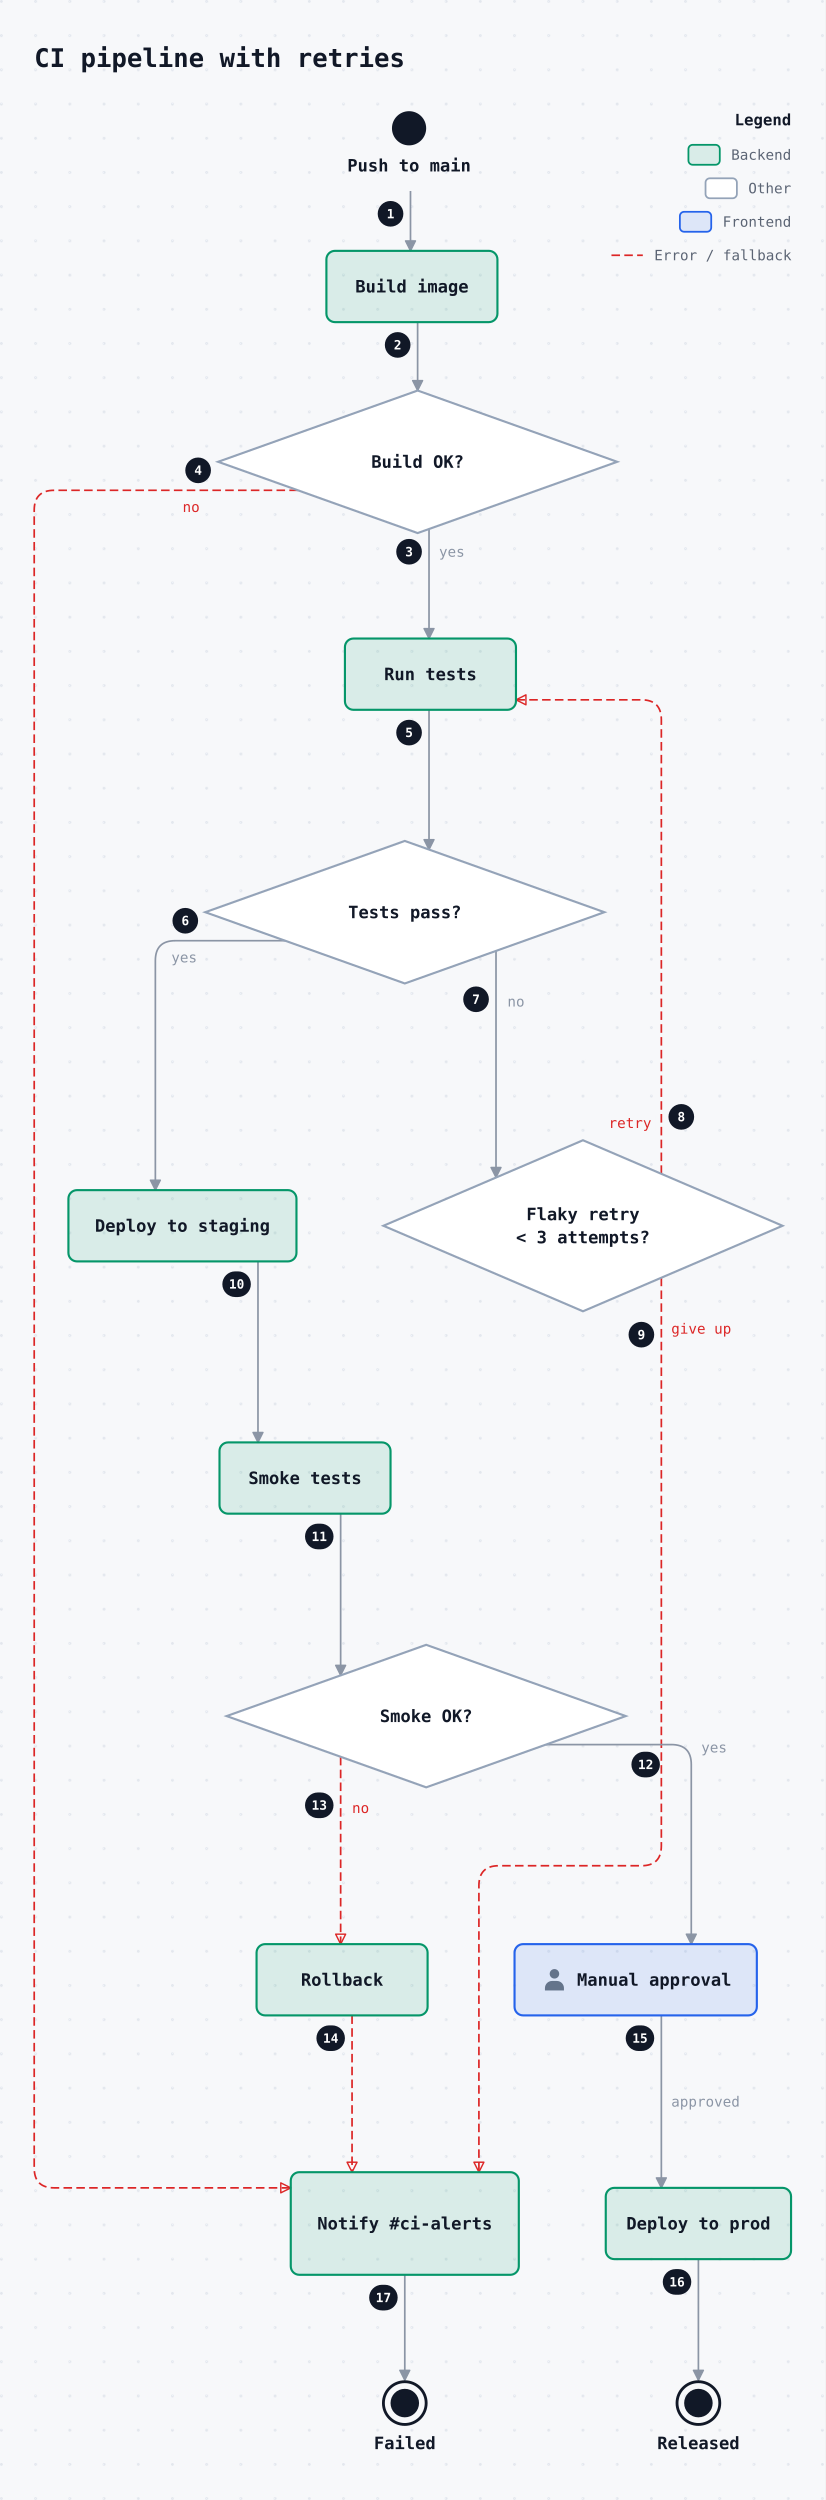
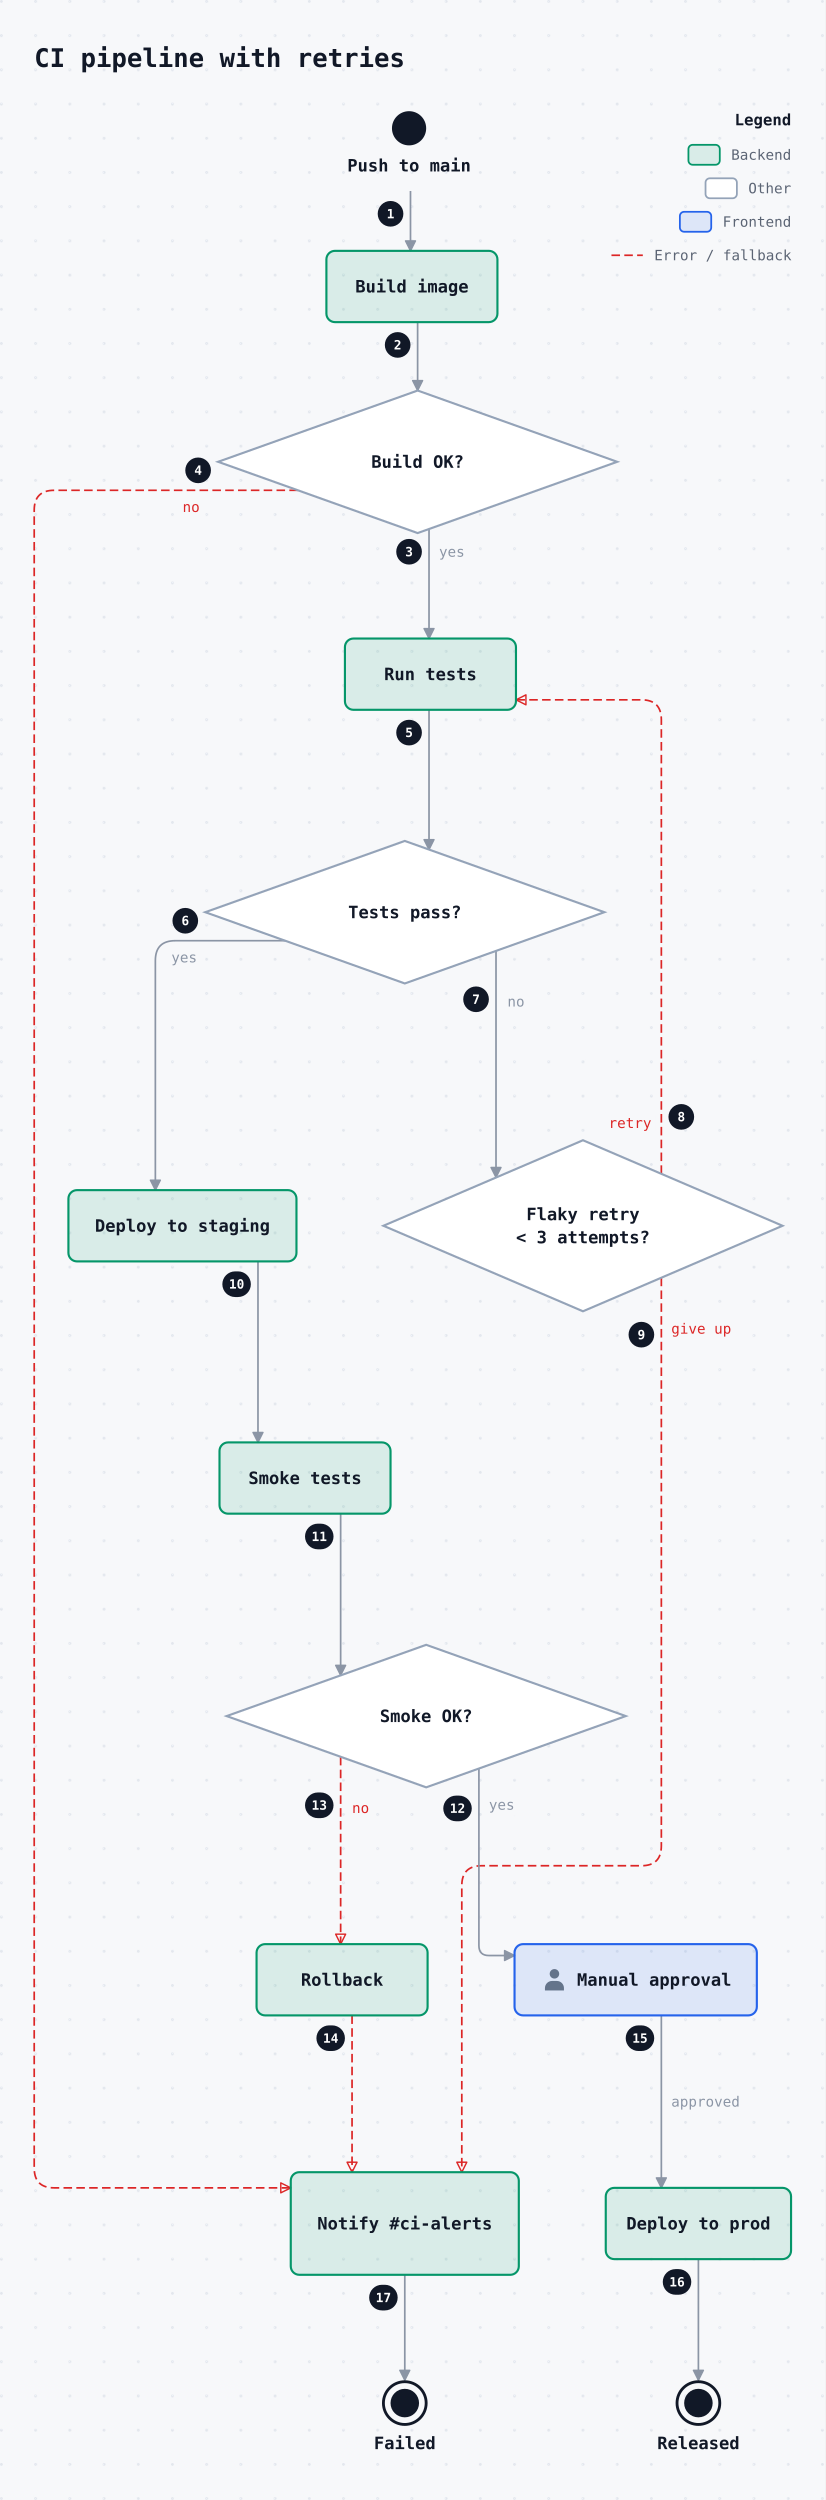
<svg xmlns="http://www.w3.org/2000/svg" version="1.1" width="579" height="1754" viewBox="0 0 579 1754" font-family="JetBrains Mono, ui-monospace, SFMono-Regular, Menlo, Consolas, monospace">
  <defs>
    <pattern id="canvas-grid" width="24" height="24" patternUnits="userSpaceOnUse">
      <circle cx="1" cy="1" r="1" fill="#e3e7ed" />
    </pattern>
    <marker id="marker-arrow-0" viewBox="-1 -1 9 9" refX="7" refY="3.5" markerWidth="9" markerHeight="9" markerUnits="userSpaceOnUse" orient="auto-start-reverse">
      <path d="M0 0 L7 3.5 L0 7 Z" fill="#8b95a5" stroke="#8b95a5" stroke-width="1" stroke-linejoin="round" />
    </marker>
    <marker id="marker-uml-triangle-1" viewBox="-1 -1 9 9" refX="7" refY="3.5" markerWidth="9" markerHeight="9" markerUnits="userSpaceOnUse" orient="auto-start-reverse">
      <path d="M0 0 L7 3.5 L0 7 Z" fill="none" stroke="#dc2626" stroke-width="1" stroke-linejoin="round" />
    </marker>
  </defs>
  <rect width="100%" height="100%" fill="#f7f8fa" />
  <rect width="100%" height="100%" fill="url(#canvas-grid)" />
  <text x="24.0" y="47.0" text-anchor="start" font-size="18" font-weight="bold" fill="#111827">CI pipeline with retries</text>
  <path d="M 288.0 134.0 L 288.0 176.0" fill="none" stroke="#8b95a5" stroke-width="1.2" marker-end="url(#marker-arrow-0)" />
  <path d="M 293.0 226.0 L 293.0 274.0" fill="none" stroke="#8b95a5" stroke-width="1.2" marker-end="url(#marker-arrow-0)" />
  <path d="M 301.0 371.1 L 301.0 448.0" fill="none" stroke="#8b95a5" stroke-width="1.2" marker-end="url(#marker-arrow-0)" />
  <path d="M 209.0 344.0 L 38.0 344.0 Q 24.0 344.0 24.0 358.0 L 24.0 1521.0 Q 24.0 1535.0 38.0 1535.0 L 204.0 1535.0" fill="none" stroke="#dc2626" stroke-width="1.2" stroke-dasharray="6 3" marker-end="url(#marker-uml-triangle-1)" />
  <path d="M 301.0 498.0 L 301.0 596.1" fill="none" stroke="#8b95a5" stroke-width="1.2" marker-end="url(#marker-arrow-0)" />
  <path d="M 200.0 660.0 L 123.0 660.0 Q 109.0 660.0 109.0 674.0 L 109.0 835.0" fill="none" stroke="#8b95a5" stroke-width="1.2" marker-end="url(#marker-arrow-0)" />
  <path d="M 348.0 667.1 L 348.0 826.1" fill="none" stroke="#8b95a5" stroke-width="1.2" marker-end="url(#marker-arrow-0)" />
  <path d="M 464.0 823.6 L 464.0 505.0 Q 464.0 491.0 450.0 491.0 L 362.0 491.0" fill="none" stroke="#dc2626" stroke-width="1.2" stroke-dasharray="6 3" marker-end="url(#marker-uml-triangle-1)" />
-   <path d="M 464.0 896.4 L 464.0 1295.0 Q 464.0 1309.0 450.0 1309.0 L 350.0 1309.0 Q 336.0 1309.0 336.0 1323.0 L 336.0 1524.0" fill="none" stroke="#dc2626" stroke-width="1.2" stroke-dasharray="6 3" marker-end="url(#marker-uml-triangle-1)" />
+   <path d="M 464.0 896.4 L 464.0 1295.0 Q 464.0 1309.0 450.0 1309.0 L 338.0 1309.0 Q 324.0 1309.0 324.0 1323.0 L 324.0 1524.0" fill="none" stroke="#dc2626" stroke-width="1.2" stroke-dasharray="6 3" marker-end="url(#marker-uml-triangle-1)" />
  <path d="M 181.0 885.0 L 181.0 1012.0" fill="none" stroke="#8b95a5" stroke-width="1.2" marker-end="url(#marker-arrow-0)" />
  <path d="M 239.0 1062.0 L 239.0 1175.4" fill="none" stroke="#8b95a5" stroke-width="1.2" marker-end="url(#marker-arrow-0)" />
-   <path d="M 383.0 1224.0 L 471.0 1224.0 Q 485.0 1224.0 485.0 1238.0 L 485.0 1364.0" fill="none" stroke="#8b95a5" stroke-width="1.2" marker-end="url(#marker-arrow-0)" />
+   <path d="M 336.0 1240.8 L 336.0 1365.0 Q 336.0 1372.0 343.0 1372.0 L 361.0 1372.0" fill="none" stroke="#8b95a5" stroke-width="1.2" marker-end="url(#marker-arrow-0)" />
  <path d="M 239.0 1232.6 L 239.0 1364.0" fill="none" stroke="#dc2626" stroke-width="1.2" stroke-dasharray="6 3" marker-end="url(#marker-uml-triangle-1)" />
  <path d="M 247.0 1414.0 L 247.0 1524.0" fill="none" stroke="#dc2626" stroke-width="1.2" stroke-dasharray="6 3" marker-end="url(#marker-uml-triangle-1)" />
  <path d="M 464.0 1414.0 L 464.0 1535.0" fill="none" stroke="#8b95a5" stroke-width="1.2" marker-end="url(#marker-arrow-0)" />
  <path d="M 490.0 1585.0 L 490.0 1670.0" fill="none" stroke="#8b95a5" stroke-width="1.2" marker-end="url(#marker-arrow-0)" />
  <path d="M 284.0 1596.0 L 284.0 1670.0" fill="none" stroke="#8b95a5" stroke-width="1.2" marker-end="url(#marker-arrow-0)" />
  <circle cx="287.0" cy="90.0" r="12.0" fill="#111827" />
  <text x="287.0" y="120.3" text-anchor="middle" font-size="12" font-weight="bold" fill="#111827">
    <tspan>Push to main</tspan>
  </text>
  <rect fill="#059669" fill-opacity="0.122" stroke="#059669" stroke-width="1.5" x="229.0" y="176.0" width="120.0" height="50.0" rx="6.0" />
  <text x="289.0" y="205.2" text-anchor="middle" font-size="12" font-weight="bold" fill="#111827">
    <tspan>Build image</tspan>
  </text>
  <path fill="#ffffff" fill-opacity="1.000" stroke="#94a3b8" stroke-width="1.5" d="M 293.0 274.0 L 433.0 324.0 L 293.0 374.0 L 153.0 324.0 Z" />
  <text x="293.0" y="328.2" text-anchor="middle" font-size="12" font-weight="bold" fill="#111827">
    <tspan>Build OK?</tspan>
  </text>
  <rect fill="#059669" fill-opacity="0.122" stroke="#059669" stroke-width="1.5" x="242.0" y="448.0" width="120.0" height="50.0" rx="6.0" />
  <text x="302.0" y="477.2" text-anchor="middle" font-size="12" font-weight="bold" fill="#111827">
    <tspan>Run tests</tspan>
  </text>
  <path fill="#ffffff" fill-opacity="1.000" stroke="#94a3b8" stroke-width="1.5" d="M 284.0 590.0 L 424.0 640.0 L 284.0 690.0 L 144.0 640.0 Z" />
  <text x="284.0" y="644.2" text-anchor="middle" font-size="12" font-weight="bold" fill="#111827">
    <tspan>Tests pass?</tspan>
  </text>
  <path fill="#ffffff" fill-opacity="1.000" stroke="#94a3b8" stroke-width="1.5" d="M 409.0 800.0 L 549.0 860.0 L 409.0 920.0 L 269.0 860.0 Z" />
  <text x="409.0" y="856.1" text-anchor="middle" font-size="12" font-weight="bold" fill="#111827">
    <tspan>Flaky retry</tspan>
  </text>
  <text x="409.0" y="872.3" text-anchor="middle" font-size="12" font-weight="bold" fill="#111827">
    <tspan>&lt; 3 attempts?</tspan>
  </text>
  <rect fill="#059669" fill-opacity="0.122" stroke="#059669" stroke-width="1.5" x="48.0" y="835.0" width="160.0" height="50.0" rx="6.0" />
  <text x="128.0" y="864.2" text-anchor="middle" font-size="12" font-weight="bold" fill="#111827">
    <tspan>Deploy to staging</tspan>
  </text>
  <rect fill="#059669" fill-opacity="0.122" stroke="#059669" stroke-width="1.5" x="154.0" y="1012.0" width="120.0" height="50.0" rx="6.0" />
  <text x="214.0" y="1041.2" text-anchor="middle" font-size="12" font-weight="bold" fill="#111827">
    <tspan>Smoke tests</tspan>
  </text>
  <path fill="#ffffff" fill-opacity="1.000" stroke="#94a3b8" stroke-width="1.5" d="M 299.0 1154.0 L 439.0 1204.0 L 299.0 1254.0 L 159.0 1204.0 Z" />
  <text x="299.0" y="1208.2" text-anchor="middle" font-size="12" font-weight="bold" fill="#111827">
    <tspan>Smoke OK?</tspan>
  </text>
  <rect fill="#2563eb" fill-opacity="0.122" stroke="#2563eb" stroke-width="1.5" x="361.0" y="1364.0" width="170.0" height="50.0" rx="6.0" />
  <svg class="node-tech-icon" x="379.0" y="1379.0" width="20.0" height="20.0" viewBox="0 0 24 24" preserveAspectRatio="xMidYMid meet">
    <g>
      <circle cx="12" cy="7" r="4" fill="#64748b" />
      <path fill="#64748b" d="M4 21v-2a6 6 0 0 1 6-6h4a6 6 0 0 1 6 6v2H4z" />
    </g>
  </svg>
  <text x="459.0" y="1393.2" text-anchor="middle" font-size="12" font-weight="bold" fill="#111827">
    <tspan>Manual approval</tspan>
  </text>
  <rect fill="#059669" fill-opacity="0.122" stroke="#059669" stroke-width="1.5" x="425.0" y="1535.0" width="130.0" height="50.0" rx="6.0" />
  <text x="490.0" y="1564.2" text-anchor="middle" font-size="12" font-weight="bold" fill="#111827">
    <tspan>Deploy to prod</tspan>
  </text>
  <rect fill="#059669" fill-opacity="0.122" stroke="#059669" stroke-width="1.5" x="180.0" y="1364.0" width="120.0" height="50.0" rx="6.0" />
  <text x="240.0" y="1393.2" text-anchor="middle" font-size="12" font-weight="bold" fill="#111827">
    <tspan>Rollback</tspan>
  </text>
  <rect fill="#059669" fill-opacity="0.122" stroke="#059669" stroke-width="1.5" x="204.0" y="1524.0" width="160.0" height="72.0" rx="6.0" />
  <text x="284.0" y="1564.2" text-anchor="middle" font-size="12" font-weight="bold" fill="#111827">
    <tspan>Notify #ci-alerts</tspan>
  </text>
  <circle cx="490.0" cy="1686.0" r="15.0" fill="none" stroke="#111827" stroke-width="2" />
  <circle cx="490.0" cy="1686.0" r="10.0" fill="#111827" />
  <text x="490.0" y="1718.3" text-anchor="middle" font-size="12" font-weight="bold" fill="#111827">
    <tspan>Released</tspan>
  </text>
  <circle cx="284.0" cy="1686.0" r="15.0" fill="none" stroke="#111827" stroke-width="2" />
  <circle cx="284.0" cy="1686.0" r="10.0" fill="#111827" />
  <text x="284.0" y="1718.3" text-anchor="middle" font-size="12" font-weight="bold" fill="#111827">
    <tspan>Failed</tspan>
  </text>
  <rect x="305.0" y="379.4" width="24.0" height="15.5" rx="2" fill="#f7f8fa" />
  <text x="317.0" y="390.6" text-anchor="middle" font-size="10" fill="#8b95a5">yes</text>
  <rect x="124.1" y="348.0" width="20.0" height="15.5" rx="2" fill="#f7f8fa" />
  <text x="134.1" y="359.2" text-anchor="middle" font-size="10" fill="#dc2626">no</text>
  <rect x="117.2" y="664.0" width="24.0" height="15.5" rx="2" fill="#f7f8fa" />
  <text x="129.2" y="675.2" text-anchor="middle" font-size="10" fill="#8b95a5">yes</text>
  <rect x="352.0" y="694.9" width="20.0" height="15.5" rx="2" fill="#f7f8fa" />
  <text x="362.0" y="706.2" text-anchor="middle" font-size="10" fill="#8b95a5">no</text>
  <rect x="424.0" y="780.2" width="36.0" height="15.5" rx="2" fill="#f7f8fa" />
  <text x="442.0" y="791.4" text-anchor="middle" font-size="10" fill="#dc2626">retry</text>
  <rect x="468.0" y="924.4" width="48.0" height="15.5" rx="2" fill="#f7f8fa" />
  <text x="492.0" y="935.7" text-anchor="middle" font-size="10" fill="#dc2626">give up</text>
-   <rect x="489.0" y="1218.2" width="24.0" height="15.5" rx="2" fill="#f7f8fa" />
-   <text x="501.0" y="1229.5" text-anchor="middle" font-size="10" fill="#8b95a5">yes</text>
+   <rect x="340.0" y="1258.5" width="24.0" height="15.5" rx="2" fill="#f7f8fa" />
+   <text x="352.0" y="1269.7" text-anchor="middle" font-size="10" fill="#8b95a5">yes</text>
  <rect x="243.0" y="1260.7" width="20.0" height="15.5" rx="2" fill="#f7f8fa" />
  <text x="253.0" y="1272.0" text-anchor="middle" font-size="10" fill="#dc2626">no</text>
  <rect x="468.0" y="1466.8" width="54.0" height="15.5" rx="2" fill="#f7f8fa" />
  <text x="495.0" y="1478.0" text-anchor="middle" font-size="10" fill="#8b95a5">approved</text>
  <rect x="265.0" y="141.0" width="18.0" height="18.0" rx="9.0" fill="#111827" />
  <text x="274.0" y="153.2" text-anchor="middle" font-size="9" font-weight="bold" fill="#ffffff">1</text>
  <rect x="270.0" y="233.0" width="18.0" height="18.0" rx="9.0" fill="#111827" />
  <text x="279.0" y="245.2" text-anchor="middle" font-size="9" font-weight="bold" fill="#ffffff">2</text>
  <rect x="278.0" y="378.1" width="18.0" height="18.0" rx="9.0" fill="#111827" />
  <text x="287.0" y="390.3" text-anchor="middle" font-size="9" font-weight="bold" fill="#ffffff">3</text>
  <rect x="130.0" y="321.0" width="18.0" height="18.0" rx="9.0" fill="#111827" />
  <text x="139.0" y="333.1" text-anchor="middle" font-size="9" font-weight="bold" fill="#ffffff">4</text>
  <rect x="278.0" y="505.0" width="18.0" height="18.0" rx="9.0" fill="#111827" />
  <text x="287.0" y="517.1" text-anchor="middle" font-size="9" font-weight="bold" fill="#ffffff">5</text>
  <rect x="121.0" y="637.0" width="18.0" height="18.0" rx="9.0" fill="#111827" />
  <text x="130.0" y="649.1" text-anchor="middle" font-size="9" font-weight="bold" fill="#ffffff">6</text>
  <rect x="325.0" y="692.1" width="18.0" height="18.0" rx="9.0" fill="#111827" />
  <text x="334.0" y="704.3" text-anchor="middle" font-size="9" font-weight="bold" fill="#ffffff">7</text>
  <rect x="469.0" y="774.6" width="18.0" height="18.0" rx="9.0" fill="#111827" />
  <text x="478.0" y="786.7" text-anchor="middle" font-size="9" font-weight="bold" fill="#ffffff">8</text>
  <rect x="441.0" y="927.4" width="18.0" height="18.0" rx="9.0" fill="#111827" />
  <text x="450.0" y="939.6" text-anchor="middle" font-size="9" font-weight="bold" fill="#ffffff">9</text>
  <rect x="156.0" y="892.0" width="20.0" height="18.0" rx="9.0" fill="#111827" />
  <text x="166.0" y="904.1" text-anchor="middle" font-size="9" font-weight="bold" fill="#ffffff">10</text>
  <rect x="214.0" y="1069.0" width="20.0" height="18.0" rx="9.0" fill="#111827" />
  <text x="224.0" y="1081.2" text-anchor="middle" font-size="9" font-weight="bold" fill="#ffffff">11</text>
-   <rect x="443.0" y="1229.0" width="20.0" height="18.0" rx="9.0" fill="#111827" />
-   <text x="453.0" y="1241.2" text-anchor="middle" font-size="9" font-weight="bold" fill="#ffffff">12</text>
+   <rect x="311.0" y="1259.8" width="20.0" height="18.0" rx="9.0" fill="#111827" />
+   <text x="321.0" y="1271.9" text-anchor="middle" font-size="9" font-weight="bold" fill="#ffffff">12</text>
  <rect x="214.0" y="1257.6" width="20.0" height="18.0" rx="9.0" fill="#111827" />
  <text x="224.0" y="1269.7" text-anchor="middle" font-size="9" font-weight="bold" fill="#ffffff">13</text>
  <rect x="222.0" y="1421.0" width="20.0" height="18.0" rx="9.0" fill="#111827" />
  <text x="232.0" y="1433.2" text-anchor="middle" font-size="9" font-weight="bold" fill="#ffffff">14</text>
  <rect x="439.0" y="1421.0" width="20.0" height="18.0" rx="9.0" fill="#111827" />
  <text x="449.0" y="1433.2" text-anchor="middle" font-size="9" font-weight="bold" fill="#ffffff">15</text>
  <rect x="465.0" y="1592.0" width="20.0" height="18.0" rx="9.0" fill="#111827" />
  <text x="475.0" y="1604.2" text-anchor="middle" font-size="9" font-weight="bold" fill="#ffffff">16</text>
  <rect x="259.0" y="1603.0" width="20.0" height="18.0" rx="9.0" fill="#111827" />
  <text x="269.0" y="1615.2" text-anchor="middle" font-size="9" font-weight="bold" fill="#ffffff">17</text>
  <text x="515.4" y="87.9" font-size="11" font-weight="bold" fill="#111827">Legend</text>
  <rect x="483.0" y="101.6" width="22" height="14" rx="3" fill="#059669" fill-opacity="0.122" stroke="#059669" stroke-width="1.25" />
  <text x="513.0" y="112.1" font-size="10" fill="#5b6474">Backend</text>
  <rect x="495.0" y="125.1" width="22" height="14" rx="3" fill="#ffffff" fill-opacity="1.000" stroke="#94a3b8" stroke-width="1.25" />
  <text x="525.0" y="135.6" font-size="10" fill="#5b6474">Other</text>
  <rect x="477.0" y="148.6" width="22" height="14" rx="3" fill="#2563eb" fill-opacity="0.122" stroke="#2563eb" stroke-width="1.25" />
  <text x="507.0" y="159.1" font-size="10" fill="#5b6474">Frontend</text>
  <line x1="429.0" y1="179.1" x2="451.0" y2="179.1" stroke="#dc2626" stroke-width="1.2" stroke-dasharray="6 3" />
  <text x="459.0" y="182.6" font-size="10" fill="#5b6474">Error / fallback</text>
</svg>
